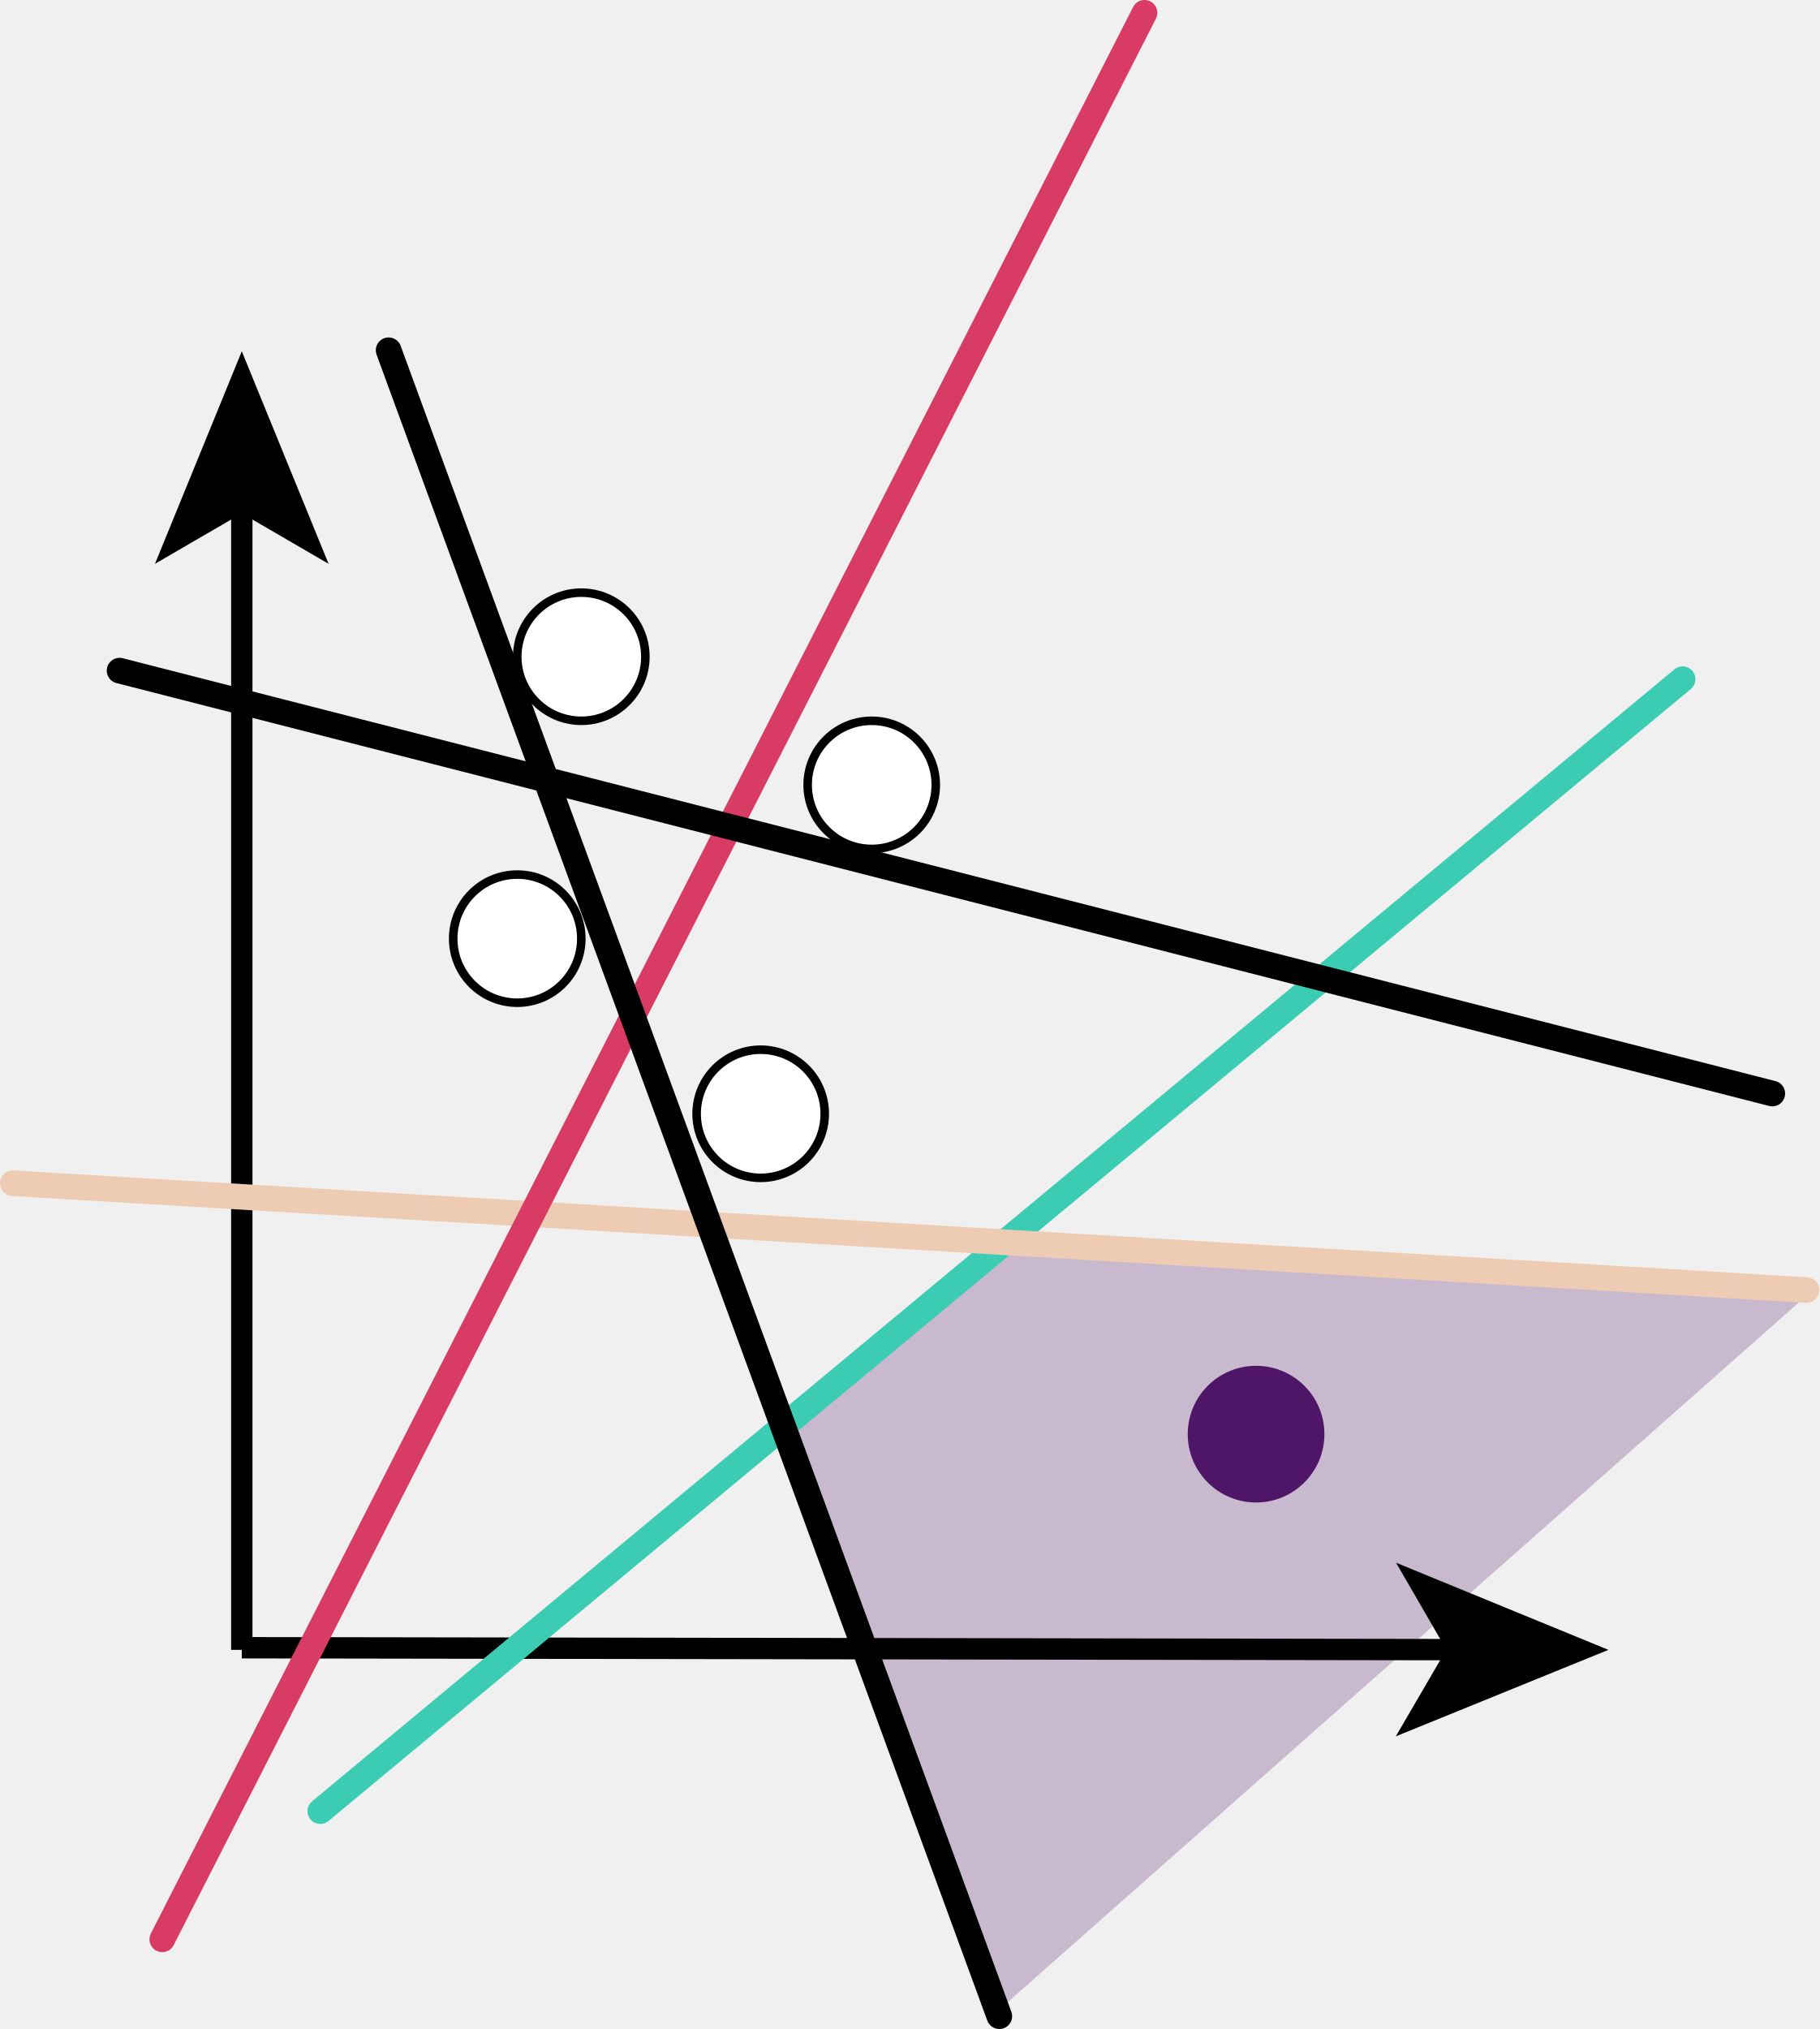
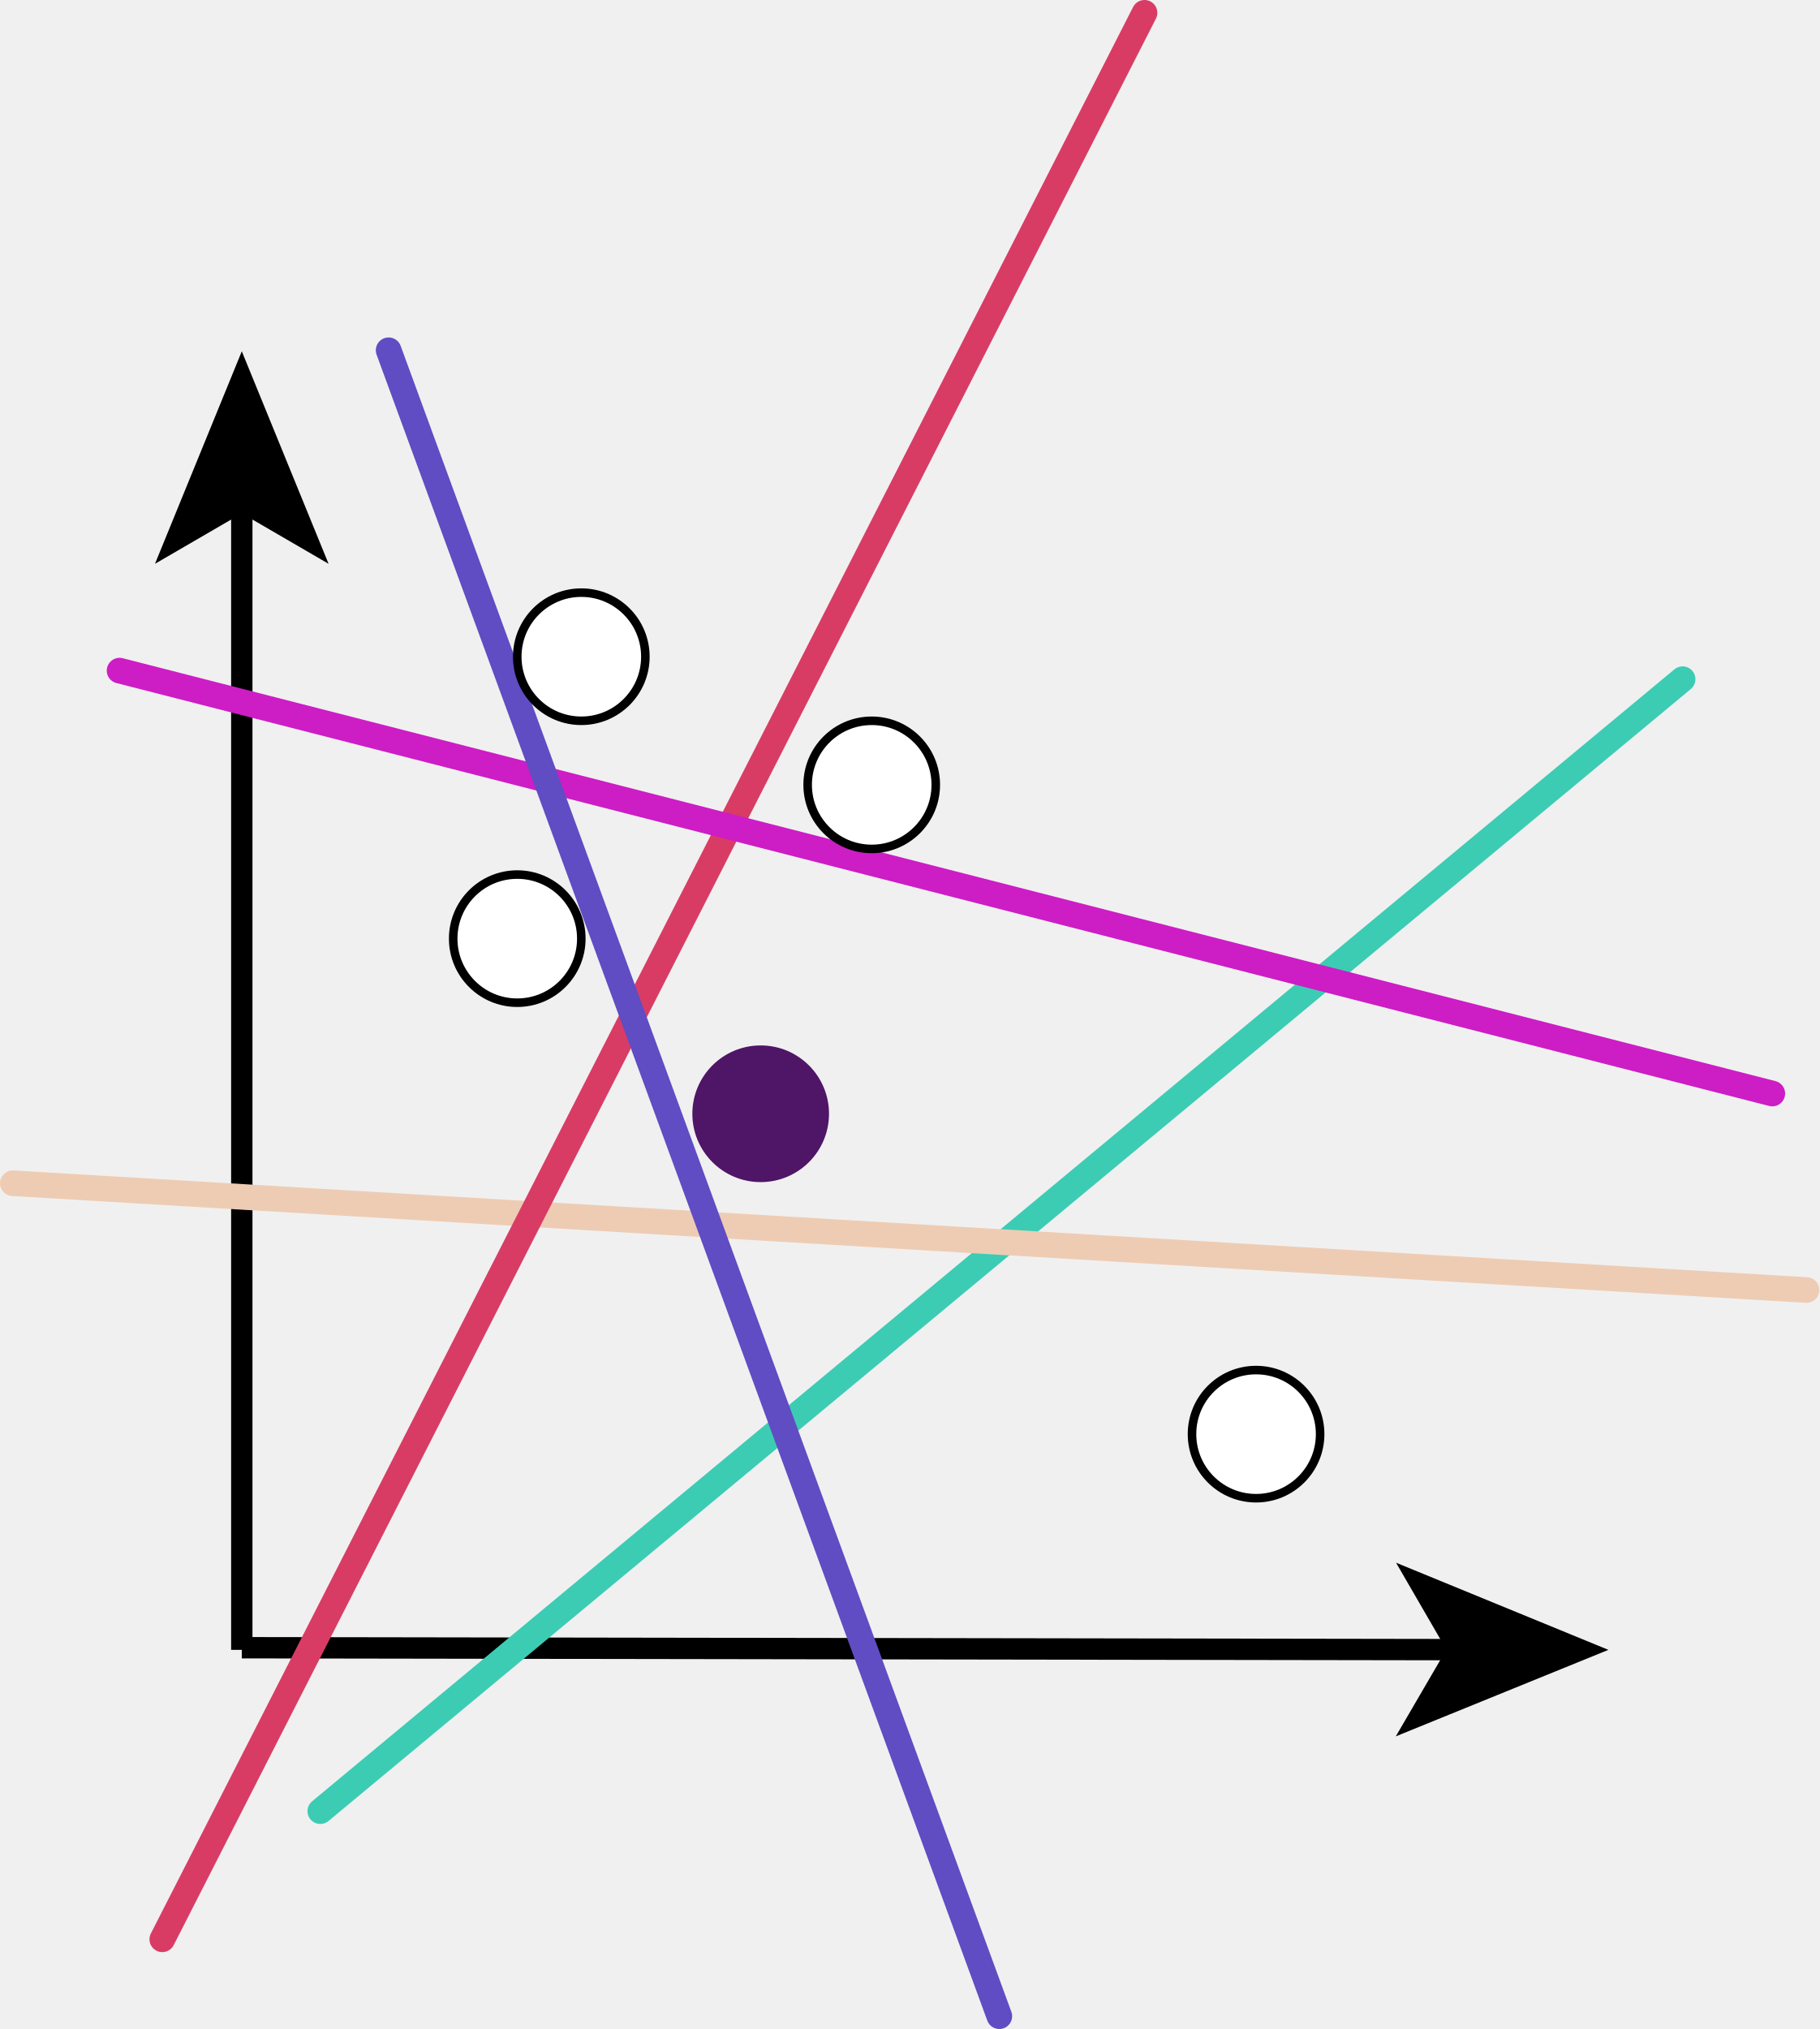
<svg xmlns="http://www.w3.org/2000/svg" viewBox="0 0 426 475">
  <defs>
-     <style>.cls-1,.cls-8{fill:#4f1567;stroke:#4f1567;}.cls-1,.cls-2,.cls-7,.cls-8,.cls-9{stroke-miterlimit:10;}.cls-1,.cls-7,.cls-8,.cls-9{stroke-width:2px;}.cls-1{opacity:0.25;}.cls-2,.cls-3,.cls-4,.cls-5,.cls-6{fill:none;}.cls-2,.cls-6,.cls-7{stroke:#000;}.cls-2{stroke-width:5px;}.cls-3{stroke:#3cccb4;}.cls-3,.cls-4,.cls-5,.cls-6{stroke-linecap:round;stroke-linejoin:round;stroke-width:6px;}.cls-4,.cls-9{stroke:#eeccb4;}.cls-5{stroke:#d83c65;}.cls-7{fill:#fff;}.cls-9{fill:#eeccb4;}</style>
+     <style>.cls-1,.cls-2,.cls-3,.cls-4,.cls-5,.cls-6{fill:none;}.cls-1,.cls-7{stroke:#000;}.cls-1,.cls-7,.cls-8{stroke-miterlimit:10;}.cls-1{stroke-width:5px;}.cls-2{stroke:#3cccb4;}.cls-2,.cls-3,.cls-4,.cls-5,.cls-6{stroke-linecap:round;stroke-linejoin:round;stroke-width:6px;}.cls-3{stroke:#eeccb4;}.cls-4{stroke:#d83c65;}.cls-5{stroke:#cd1dc5;}.cls-6{stroke:#604cc3;}.cls-7{fill:#fff;}.cls-7,.cls-8{stroke-width:2px;}.cls-8{fill:#4f1567;stroke:#4f1567;}</style>
  </defs>
  <g id="Layer_2" data-name="Layer 2">
-     <g id="Layer_1_copy_2" data-name="Layer 1 copy 2">
-       <polyline class="cls-1" points="233 470 423 302 235 291 183 334" />
-       <line class="cls-2" x1="56.62" y1="117.54" x2="56.62" y2="386.24" />
+     <g id="full">
+       <line class="cls-1" x1="56.62" y1="117.54" x2="56.62" y2="386.24" />
      <polygon points="56.62 82.24 36.29 131.99 56.62 120.18 76.94 131.99 56.62 82.24" />
-       <line class="cls-2" x1="341.32" y1="386.19" x2="56.62" y2="385.74" />
+       <line class="cls-1" x1="341.32" y1="386.19" x2="56.62" y2="385.74" />
      <polygon points="376.62 386.24 326.9 365.84 338.68 386.18 326.84 406.49 376.62 386.24" />
-       <line id="line_4" data-name="line 4" class="cls-3" x1="75" y1="424" x2="394" y2="159" />
-       <line id="line_4-2" data-name="line 4" class="cls-4" x1="423" y1="302" x2="3" y2="277" />
-       <line id="line_4-3" data-name="line 4" class="cls-5" x1="38" y1="454" x2="268" y2="3" />
-       <line id="line_4-4" data-name="line 4" class="cls-6" x1="28" y1="157" x2="415" y2="256" />
+       <line id="line_4" data-name="line 4" class="cls-2" x1="75" y1="424" x2="394" y2="159" />
+       <line id="line_4-2" data-name="line 4" class="cls-3" x1="423" y1="302" x2="3" y2="277" />
+       <line id="line_4-3" data-name="line 4" class="cls-4" x1="38" y1="454" x2="268" y2="3" />
+       <line id="line_4-4" data-name="line 4" class="cls-5" x1="28" y1="157" x2="415" y2="256" />
      <line id="line_4-5" data-name="line 4" class="cls-6" x1="234" y1="472" x2="91" y2="82" />
      <circle class="cls-7" cx="136.12" cy="153.74" r="15" />
      <circle id="_1" data-name="1" class="cls-7" cx="204.12" cy="183.74" r="15" />
      <circle id="_2" data-name="2" class="cls-7" cx="121.12" cy="219.74" r="15" />
-       <circle id="_3" data-name="3" class="cls-7" cx="178.12" cy="260.74" r="15" />
-       <circle id="_4" data-name="4" class="cls-8" cx="294.12" cy="335.74" r="15" />
-       <line class="cls-9" x1="419.46" y1="301.79" x2="235.31" y2="290.83" />
+       <circle id="_3" data-name="3" class="cls-8" cx="178.12" cy="260.74" r="15" />
+       <circle id="_4" data-name="4" class="cls-7" cx="294.12" cy="335.74" r="15" />
    </g>
  </g>
</svg>
